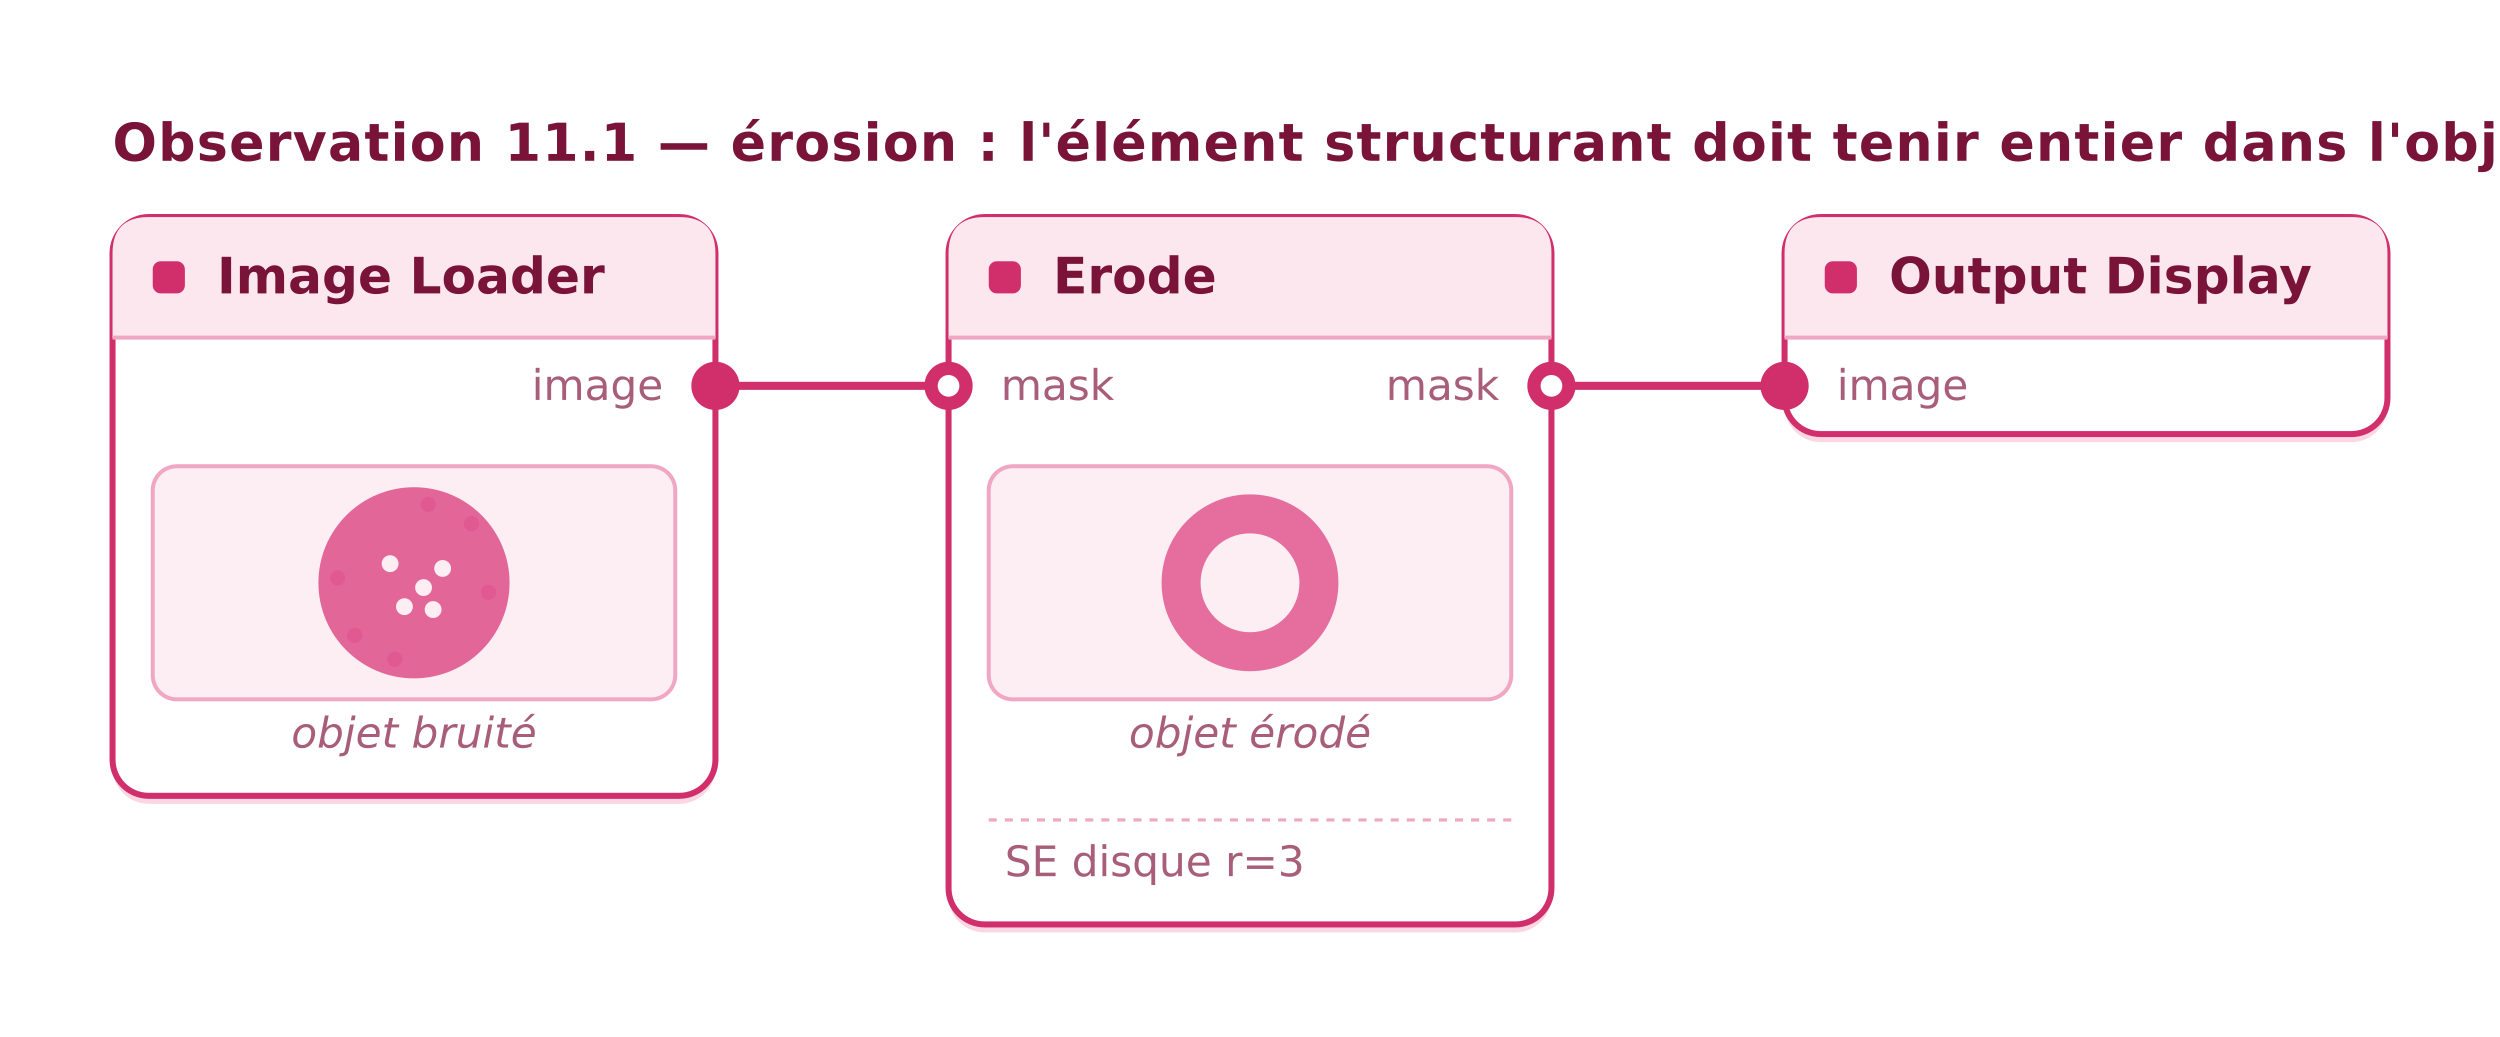
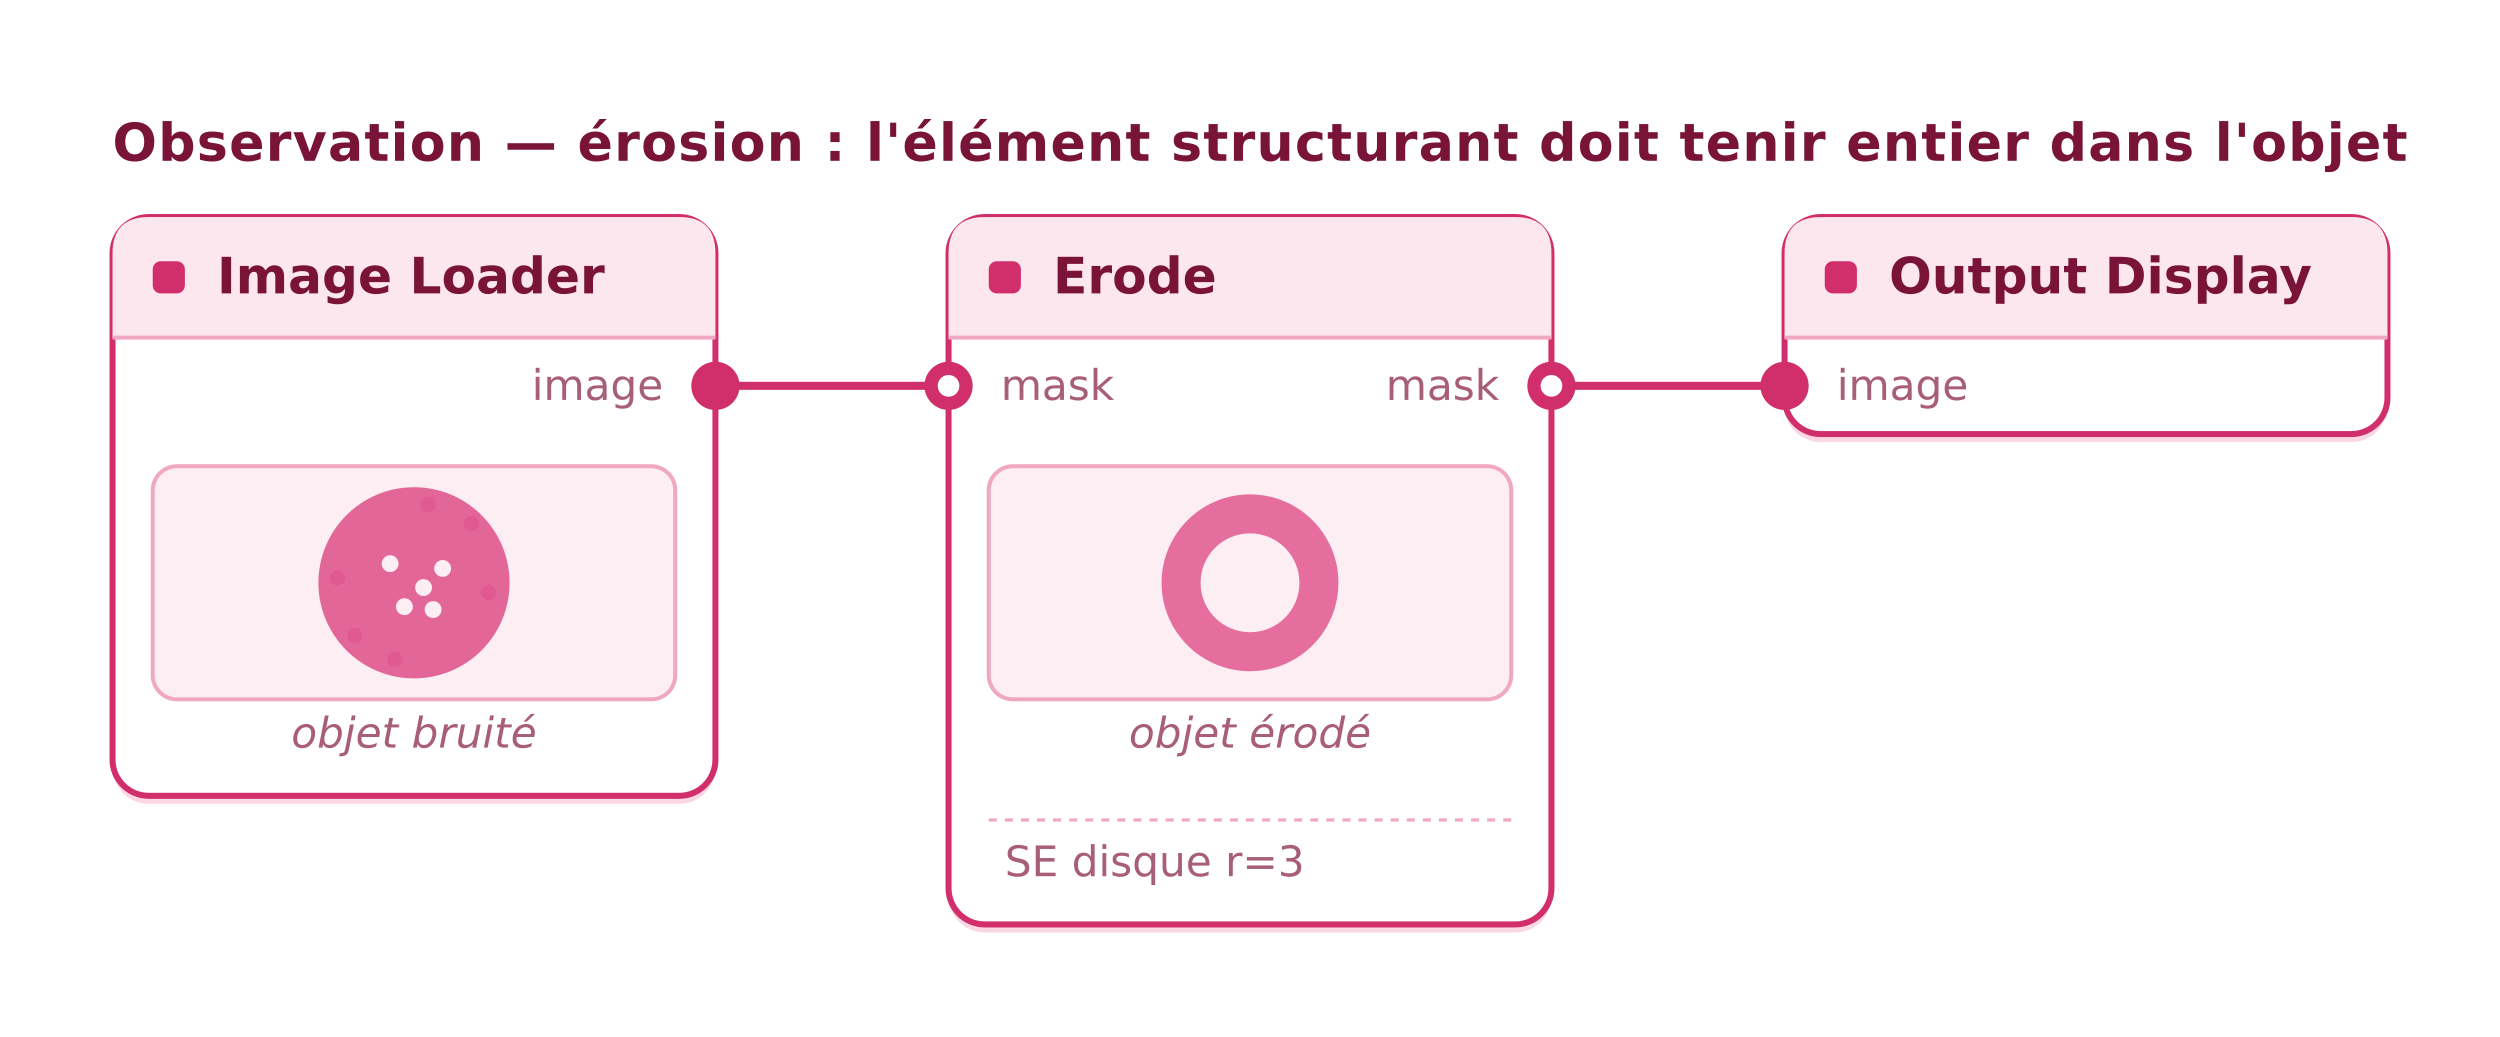
<svg xmlns="http://www.w3.org/2000/svg" viewBox="-28.00 -54.00 622.00 258.00" width="622.00" height="258.00" font-family="DejaVu Sans, Inter, Helvetica, Arial, sans-serif">
  <rect x="-28.00" y="-54.00" width="622.00" height="258.00" fill="#ffffff" />
-   <text x="0.00" y="-14.00" font-family="DejaVu Sans, Inter, Helvetica, Arial, sans-serif" font-size="13" font-weight="700" fill="#7a1338" letter-spacing="0.3">Observation 11.1 — érosion : l'élément structurant doit tenir entier dans l'objet</text>
+   <text x="0.00" y="-14.00" font-family="DejaVu Sans, Inter, Helvetica, Arial, sans-serif" font-size="13" font-weight="700" fill="#7a1338" letter-spacing="0.3">Observation — érosion : l'élément structurant doit tenir entier dans l'objet</text>
  <path d="M150.00,42.00 C179.00,42.00 179.00,42.00 208.00,42.00" fill="none" stroke="#d12f6b" stroke-width="2" stroke-linecap="round" />
  <path d="M358.00,42.00 C387.00,42.00 387.00,42.00 416.00,42.00" fill="none" stroke="#d12f6b" stroke-width="2" stroke-linecap="round" />
  <rect x="0.00" y="2.00" width="150" height="144" rx="9" fill="#fbd7e3" />
  <rect x="0.00" y="0.00" width="150" height="144" rx="9" fill="#ffffff" stroke="#d12f6b" stroke-width="1.5" />
  <path d="M0.00,30.00 L0.00,9.00 Q0.00,0.00 9.00,0.00 L141.00,0.00 Q150.00,0.00 150.00,9.00 L150.00,30.00 Z" fill="#fde7ee" />
  <line x1="0.00" y1="30.00" x2="150.00" y2="30.00" stroke="#f0a8c2" stroke-width="1" />
  <rect x="10.00" y="11.00" width="8" height="8" rx="2" fill="#d12f6b" />
  <text x="26.00" y="19.00" font-family="DejaVu Sans, Inter, Helvetica, Arial, sans-serif" font-size="12.5" font-weight="700" fill="#7a1338">Image Loader</text>
  <circle cx="150.00" cy="42.00" r="6" fill="#d12f6b" />
  <text x="137.00" y="45.50" font-family="DejaVu Sans, Inter, Helvetica, Arial, sans-serif" font-size="10.5" text-anchor="end" fill="#a85d78">image</text>
  <clipPath id="clip_il">
    <rect x="10.00" y="62.00" width="130.00" height="58.00" rx="6" />
  </clipPath>
  <rect x="10.00" y="62.00" width="130.00" height="58.00" rx="6" fill="#fdeef3" stroke="#f0a8c2" stroke-width="1" />
  <g clip-path="url(#clip_il)">
    <circle cx="75.00" cy="91.00" r="23.78" fill="#e0588f" fill-opacity="0.9" />
    <circle cx="69.06" cy="86.24" r="2.1" fill="#fdeef3" />
    <circle cx="77.38" cy="92.19" r="2.1" fill="#fdeef3" />
    <circle cx="82.13" cy="87.43" r="2.1" fill="#fdeef3" />
    <circle cx="72.62" cy="96.94" r="2.1" fill="#fdeef3" />
    <circle cx="79.76" cy="97.66" r="2.1" fill="#fdeef3" />
    <circle cx="93.55" cy="93.38" r="1.9" fill="#e0588f" fill-opacity="0.9" />
    <circle cx="55.98" cy="89.81" r="1.9" fill="#e0588f" fill-opacity="0.9" />
    <circle cx="78.57" cy="71.50" r="1.9" fill="#e0588f" fill-opacity="0.9" />
    <circle cx="70.24" cy="110.02" r="1.9" fill="#e0588f" fill-opacity="0.9" />
    <circle cx="89.27" cy="76.26" r="1.9" fill="#e0588f" fill-opacity="0.9" />
    <circle cx="60.26" cy="104.08" r="1.9" fill="#e0588f" fill-opacity="0.9" />
  </g>
  <text x="75.00" y="132.00" font-family="DejaVu Sans, Inter, Helvetica, Arial, sans-serif" font-size="10.5" text-anchor="middle" font-style="italic" fill="#a85d78">objet bruité</text>
  <rect x="208.00" y="2.00" width="150" height="176" rx="9" fill="#fbd7e3" />
  <rect x="208.00" y="0.00" width="150" height="176" rx="9" fill="#ffffff" stroke="#d12f6b" stroke-width="1.5" />
  <path d="M208.00,30.00 L208.00,9.00 Q208.00,0.00 217.00,0.00 L349.00,0.00 Q358.00,0.00 358.00,9.00 L358.00,30.00 Z" fill="#fde7ee" />
  <line x1="208.00" y1="30.00" x2="358.00" y2="30.00" stroke="#f0a8c2" stroke-width="1" />
  <rect x="218.00" y="11.00" width="8" height="8" rx="2" fill="#d12f6b" />
  <text x="234.00" y="19.00" font-family="DejaVu Sans, Inter, Helvetica, Arial, sans-serif" font-size="12.5" font-weight="700" fill="#7a1338">Erode</text>
  <circle cx="208.00" cy="42.00" r="6" fill="#d12f6b" />
  <circle cx="208.00" cy="42.00" r="2.70" fill="#ffffff" />
  <text x="221.00" y="45.50" font-family="DejaVu Sans, Inter, Helvetica, Arial, sans-serif" font-size="10.5" fill="#a85d78">mask</text>
  <circle cx="358.00" cy="42.00" r="6" fill="#d12f6b" />
  <circle cx="358.00" cy="42.00" r="2.70" fill="#ffffff" />
  <text x="345.00" y="45.50" font-family="DejaVu Sans, Inter, Helvetica, Arial, sans-serif" font-size="10.5" text-anchor="end" fill="#a85d78">mask</text>
  <clipPath id="clip_er">
    <rect x="218.00" y="62.00" width="130.00" height="58.00" rx="6" />
  </clipPath>
  <rect x="218.00" y="62.00" width="130.00" height="58.00" rx="6" fill="#fdeef3" stroke="#f0a8c2" stroke-width="1" />
  <g clip-path="url(#clip_er)">
    <circle cx="283.0" cy="91.0" r="22.0" fill="#e0588f" fill-opacity="0.85" />
    <circle cx="283.0" cy="91.0" r="12.3" fill="#fdeef3" />
  </g>
  <text x="283.00" y="132.00" font-family="DejaVu Sans, Inter, Helvetica, Arial, sans-serif" font-size="10.5" text-anchor="middle" font-style="italic" fill="#a85d78">objet érodé</text>
  <line x1="218.00" y1="150.00" x2="348.00" y2="150.00" stroke="#f0a8c2" stroke-width="0.8" stroke-dasharray="2 2" />
  <text x="222.00" y="164.00" font-family="DejaVu Sans, Inter, Helvetica, Arial, sans-serif" font-size="10.5" fill="#a85d78">SE disque r=3</text>
  <rect x="416.00" y="2.00" width="150" height="54" rx="9" fill="#fbd7e3" />
  <rect x="416.00" y="0.00" width="150" height="54" rx="9" fill="#ffffff" stroke="#d12f6b" stroke-width="1.5" />
  <path d="M416.00,30.00 L416.00,9.00 Q416.00,0.00 425.00,0.00 L557.00,0.00 Q566.00,0.00 566.00,9.00 L566.00,30.00 Z" fill="#fde7ee" />
  <line x1="416.00" y1="30.00" x2="566.00" y2="30.00" stroke="#f0a8c2" stroke-width="1" />
  <rect x="426.00" y="11.00" width="8" height="8" rx="2" fill="#d12f6b" />
  <text x="442.00" y="19.00" font-family="DejaVu Sans, Inter, Helvetica, Arial, sans-serif" font-size="12.5" font-weight="700" fill="#7a1338">Output Display</text>
  <circle cx="416.00" cy="42.00" r="6" fill="#d12f6b" />
  <text x="429.00" y="45.50" font-family="DejaVu Sans, Inter, Helvetica, Arial, sans-serif" font-size="10.5" fill="#a85d78">image</text>
</svg>
